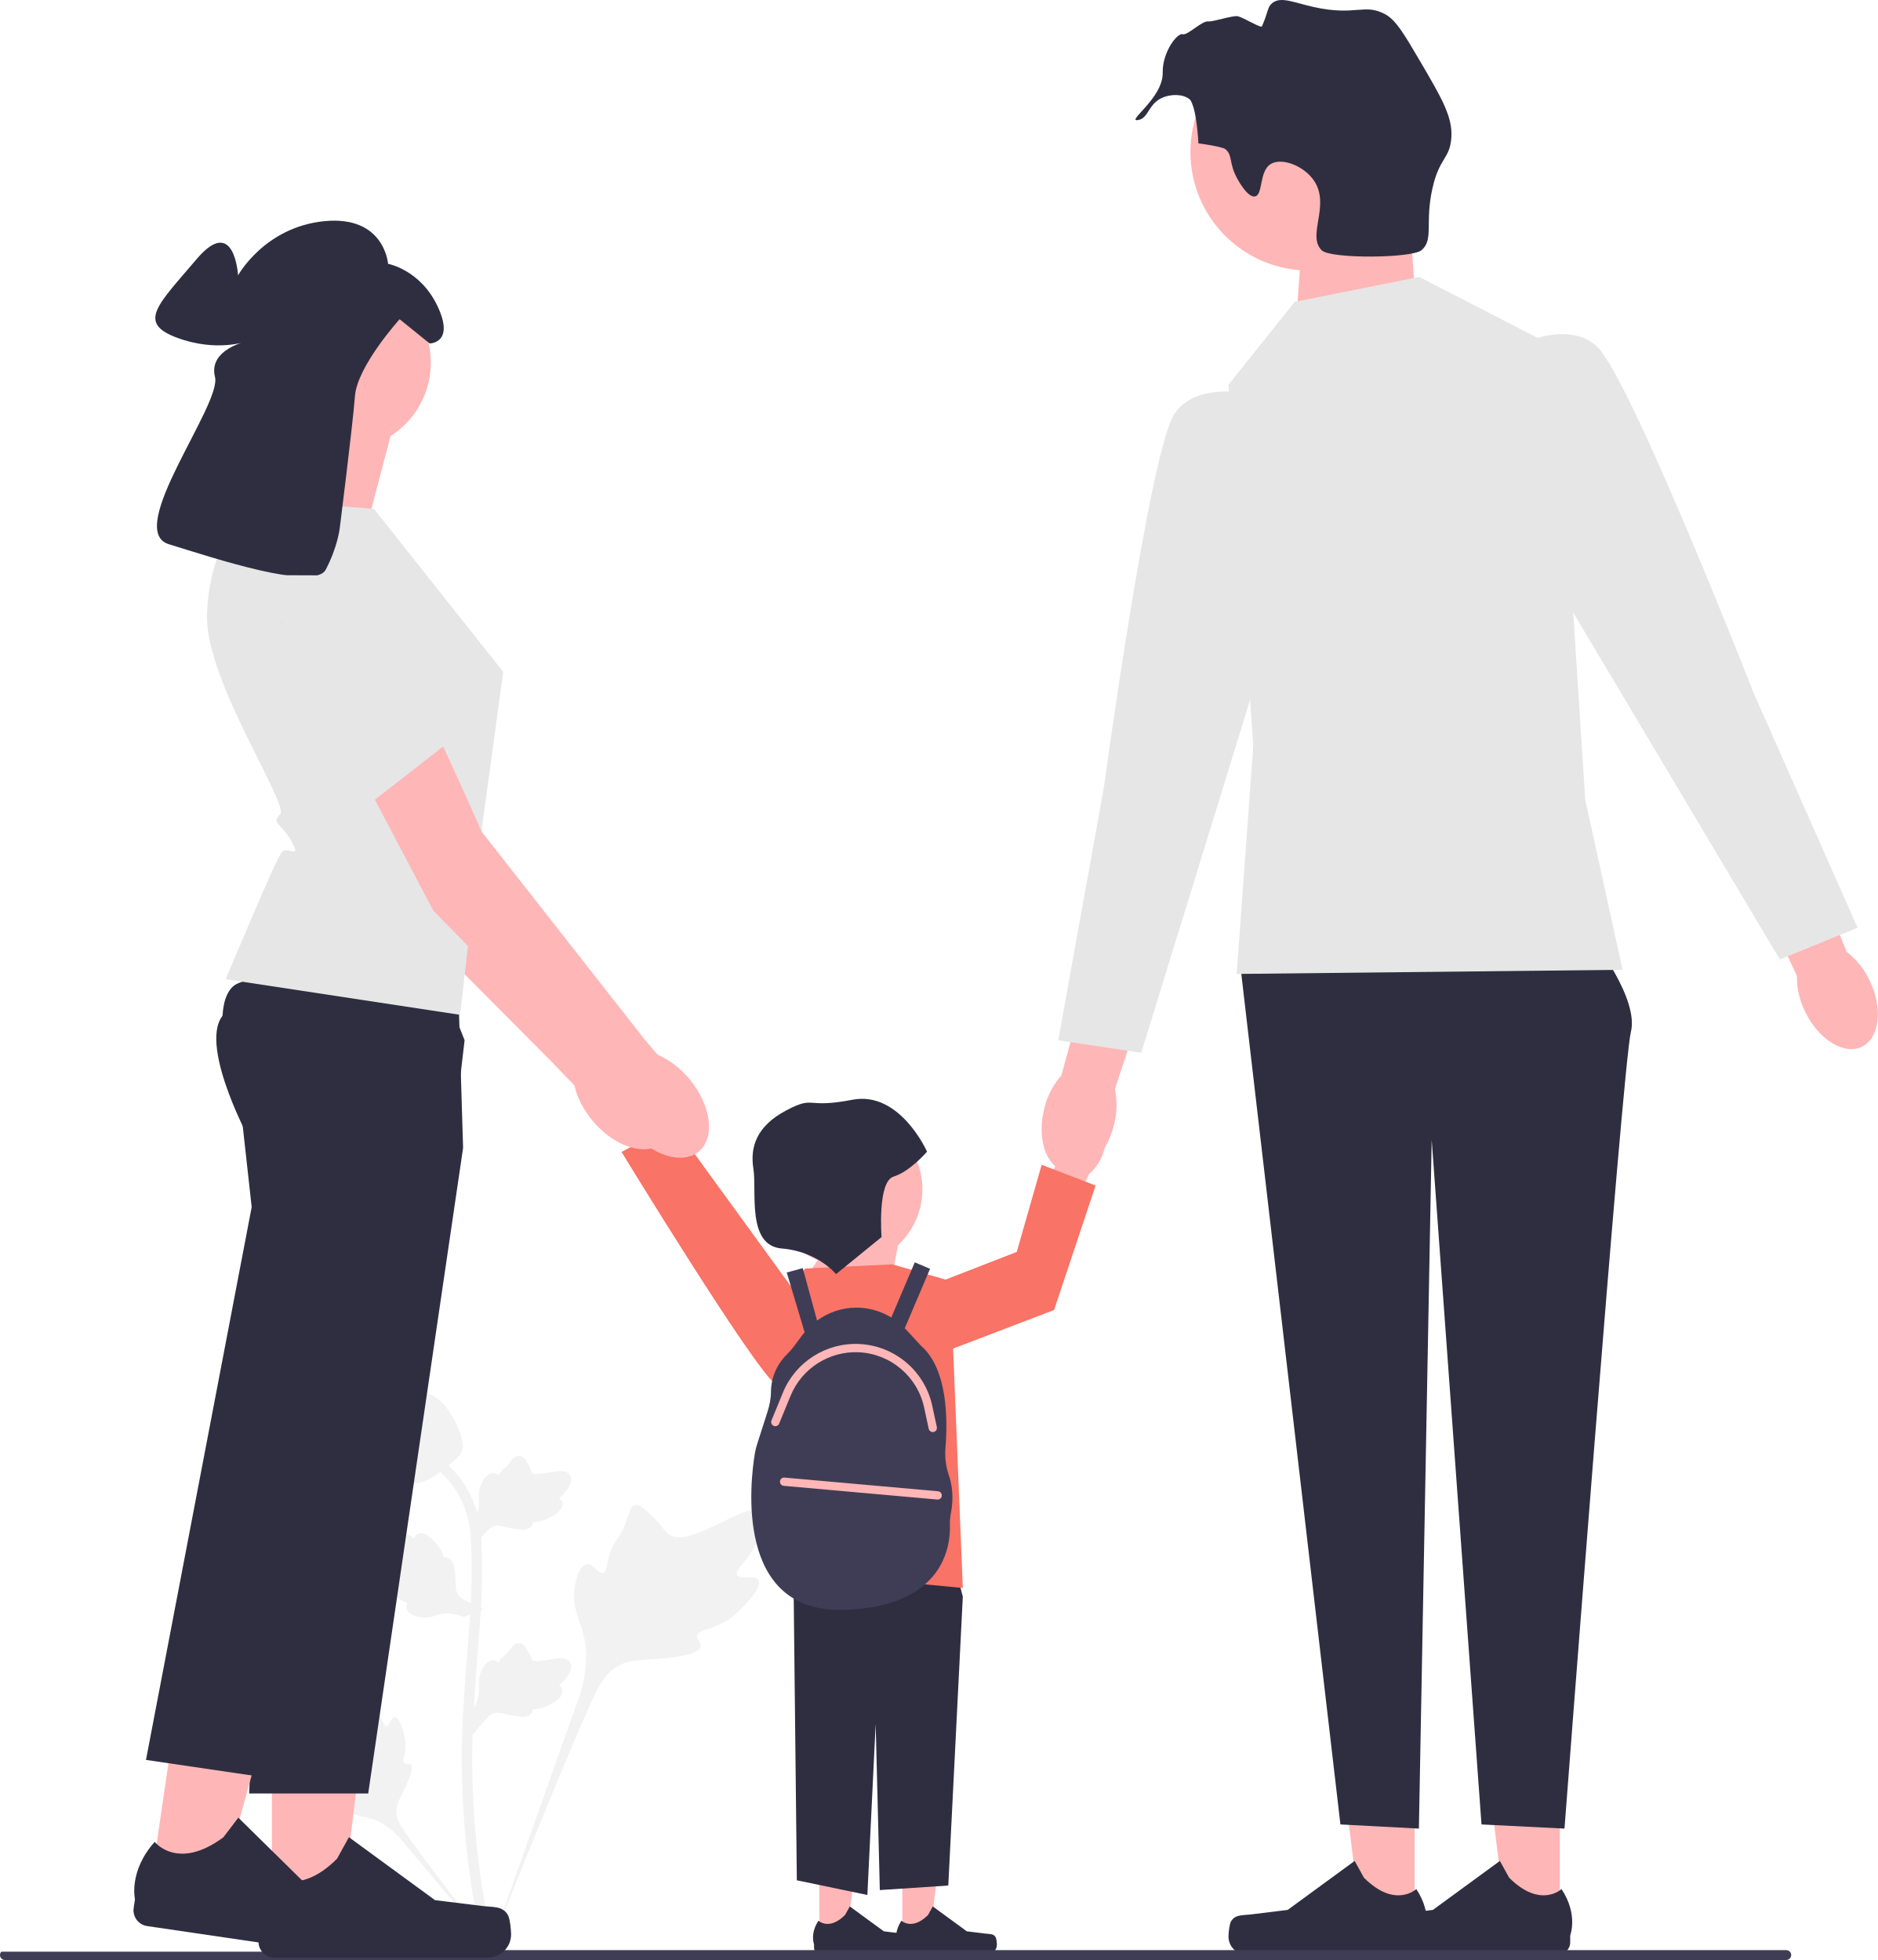
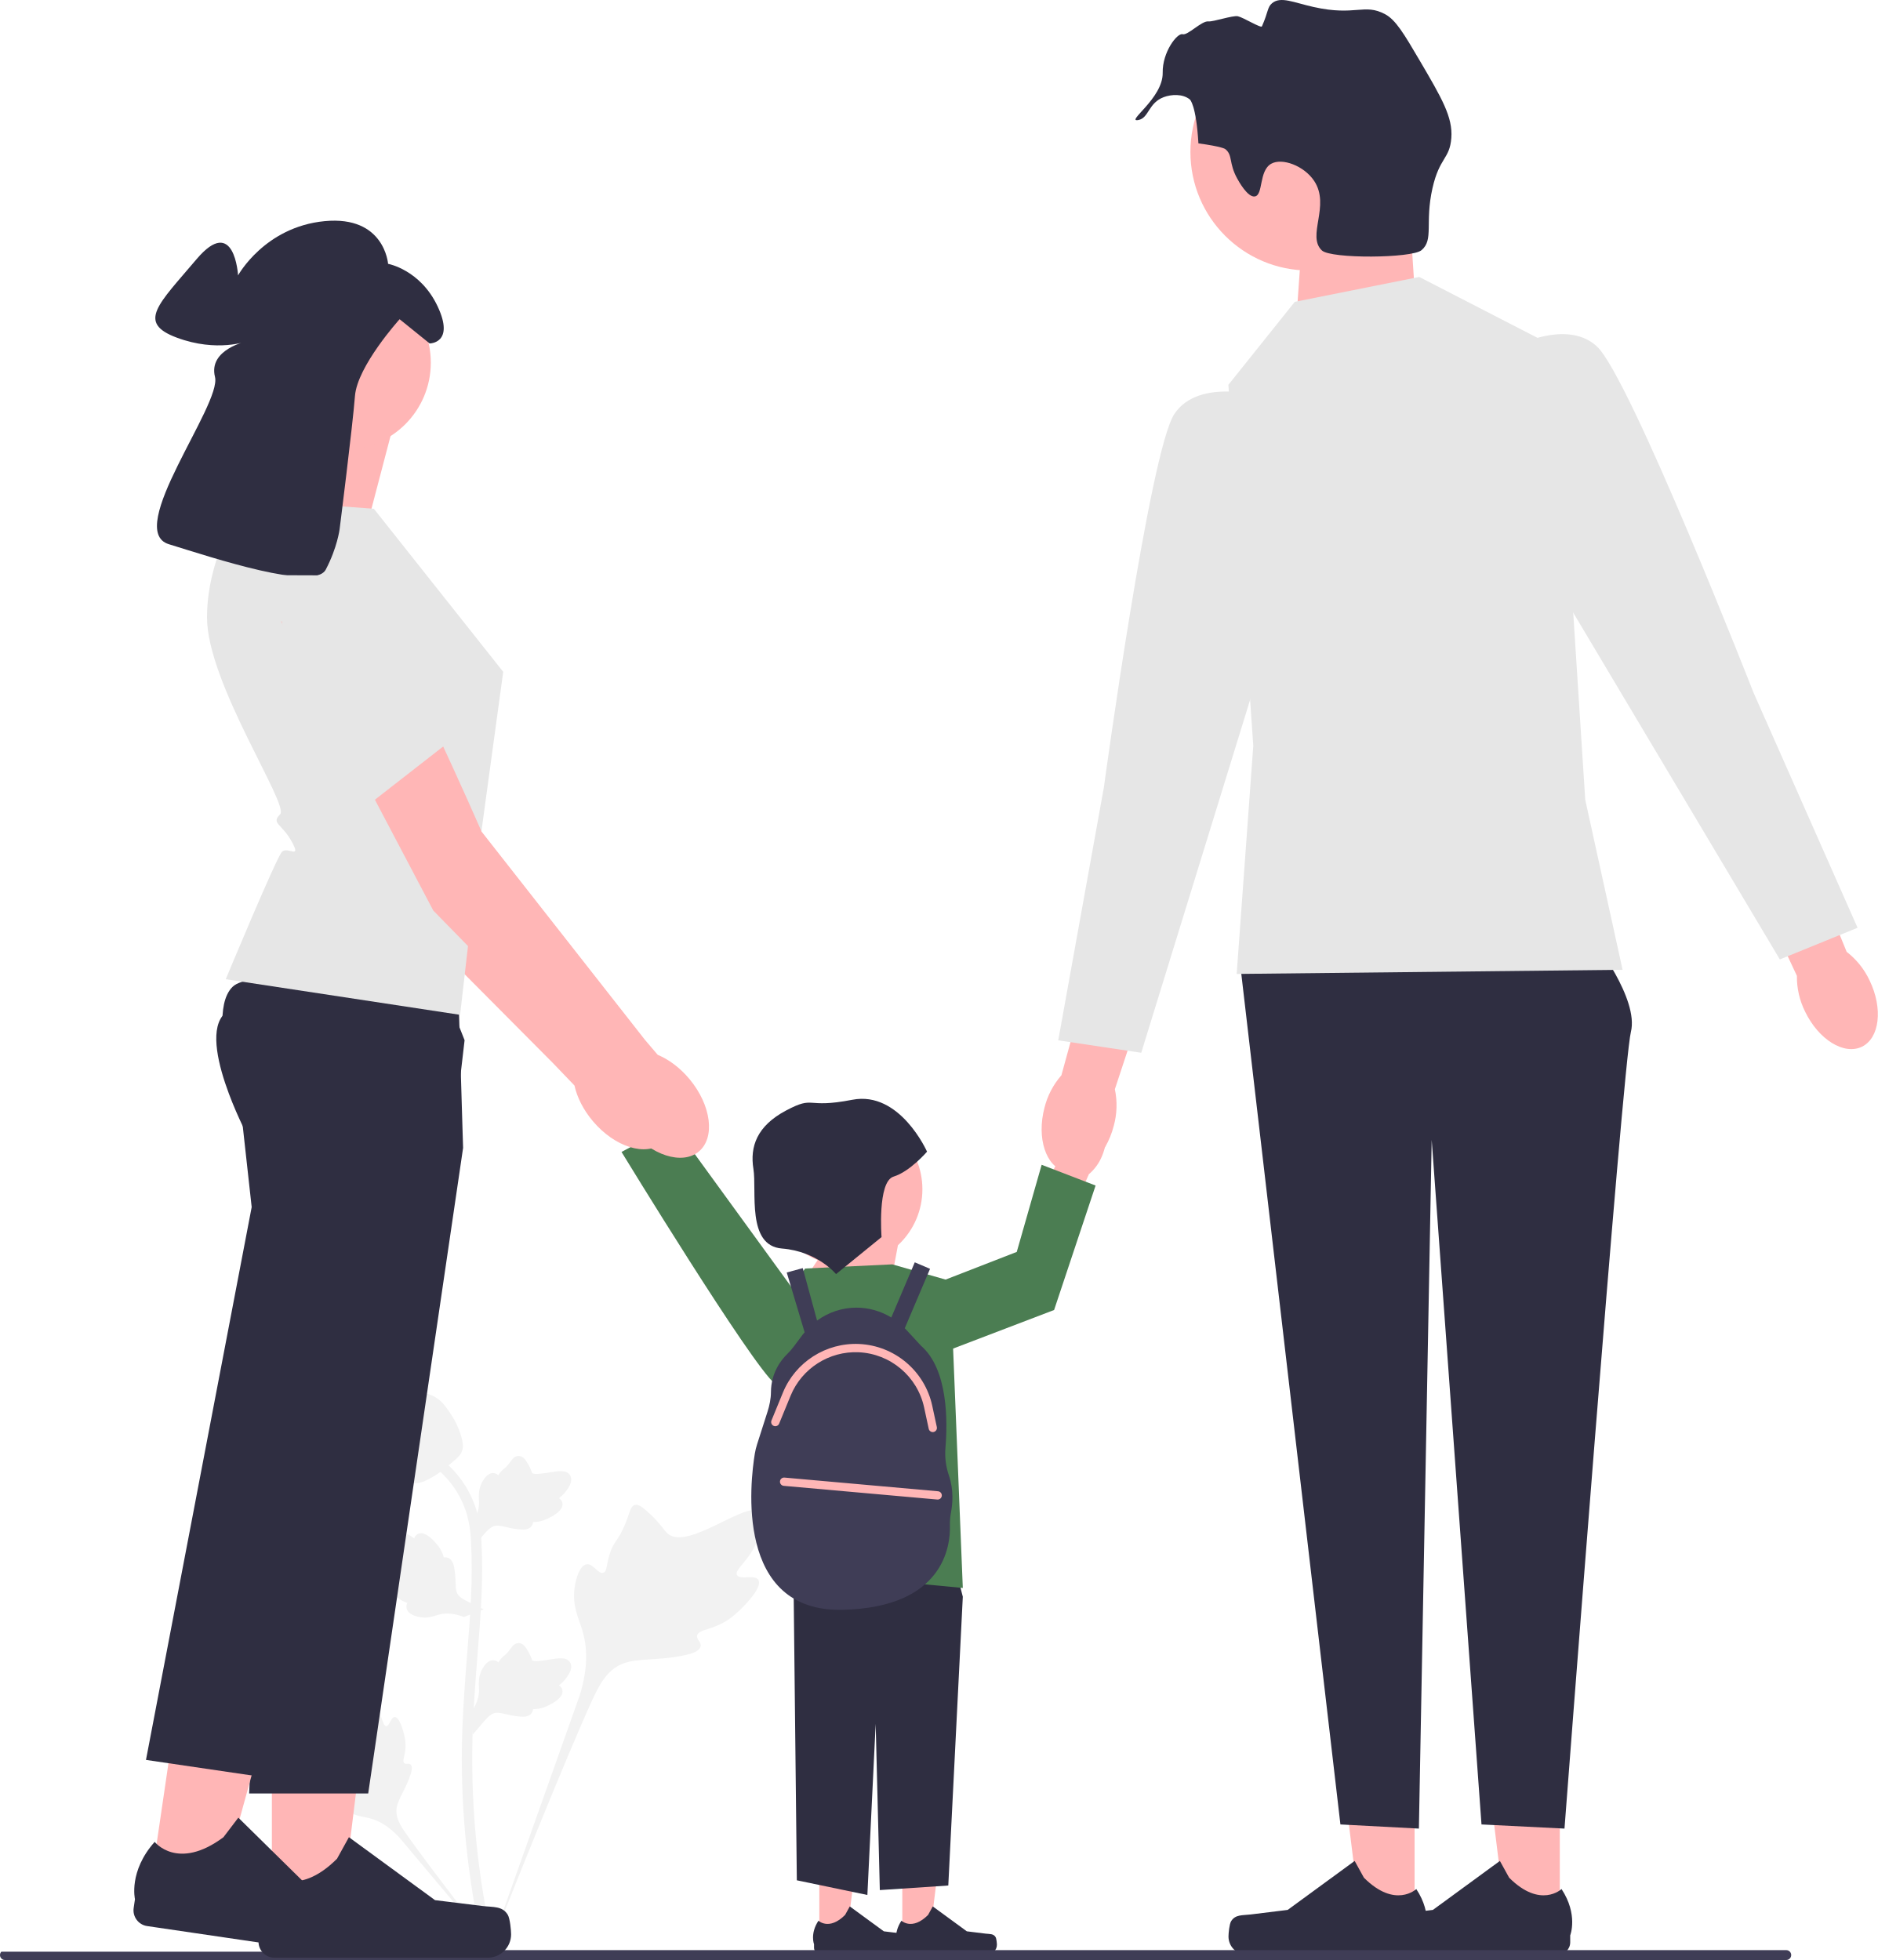
<svg xmlns="http://www.w3.org/2000/svg" id="uuid-458f87f7-3aad-4fc4-8c74-fb80c2b8fa34" width="452.553" height="472.429" viewBox="0 0 452.553 472.429">
  <g>
    <path d="M182.775,380.824c-.844-1.424-4.497,.101-5.168-1.191-.669-1.287,2.724-3.249,4.663-7.73,.35-.808,2.553-5.9,.922-7.472-3.092-2.978-17.24,9.313-22.191,5.29-1.087-.883-1.846-2.645-5.134-5.506-1.308-1.138-2.099-1.652-2.865-1.461-1.086,.271-1.172,1.725-2.337,4.584-1.747,4.287-2.78,4.028-3.798,7.449-.756,2.539-.583,4.016-1.472,4.303-1.258,.407-2.416-2.286-4.011-2.045-1.627,.246-2.611,3.382-2.922,5.73-.583,4.406,1.035,7.313,1.932,10.371,.975,3.322,1.553,8.375-.698,15.528l-22.277,62.766c4.918-12.879,19.158-48.185,25.142-61.305,1.727-3.787,3.635-7.629,7.551-9.145,3.77-1.46,8.949-.588,15.55-2.179,.771-.186,2.911-.73,3.18-1.988,.223-1.04-1.036-1.621-.842-2.595,.259-1.307,2.734-1.323,5.775-2.831,2.144-1.063,3.48-2.328,4.629-3.415,.346-.328,5.495-5.262,4.371-7.157h-0Z" fill="#f2f2f2" />
    <path d="M95.13,413.866c-.942,.004-1.248,2.236-2.076,2.193-.825-.043-.808-2.275-2.448-4.519-.296-.405-2.159-2.955-3.401-2.608-2.354,.658-.404,11.148-3.806,12.418-.747,.279-1.831,.143-4.184,.931-.936,.314-1.417,.554-1.544,.985-.18,.611,.508,1.073,1.575,2.47,1.6,2.094,1.175,2.527,2.56,4.013,1.028,1.104,1.803,1.445,1.687,1.964-.163,.735-1.819,.526-2.161,1.379-.349,.87,.907,2.257,1.969,3.087,1.994,1.558,3.888,1.602,5.647,2.044,1.912,.48,4.559,1.654,7.42,4.823l24.378,29.044c-4.902-6.13-18.122-23.306-22.835-30.029-1.361-1.941-2.696-3.985-2.31-6.345,.371-2.272,2.293-4.562,3.417-8.261,.131-.432,.481-1.639-.058-2.134-.446-.409-1.095,.041-1.517-.335-.567-.504,.14-1.724,.277-3.651,.097-1.359-.138-2.38-.341-3.258-.061-.265-.997-4.215-2.251-4.21v0Z" fill="#f2f2f2" />
    <path d="M113.929,418.086l-.568-5.068,.259-.384c1.2-1.777,1.812-3.512,1.819-5.159,.001-.262-.011-.524-.023-.79-.049-1.057-.11-2.371,.575-3.903,.384-.854,1.463-2.831,3.086-2.587,.437,.061,.767,.262,1.018,.497,.037-.059,.075-.117,.115-.181,.505-.771,.905-1.101,1.291-1.419,.296-.245,.602-.497,1.082-1.094,.21-.262,.374-.492,.513-.685,.42-.585,.968-1.282,1.935-1.27,1.033,.049,1.574,.903,1.932,1.468,.64,1.008,.93,1.735,1.122,2.217,.07,.176,.149,.374,.19,.436,.333,.489,3.038,.032,4.057-.135,2.289-.382,4.27-.712,5.087,.732,.585,1.033,.151,2.398-1.33,4.168-.461,.551-.952,.969-1.388,1.297,.361,.215,.684,.546,.815,1.065h0c.308,1.228-.748,2.459-3.137,3.663-.593,.301-1.392,.702-2.512,.896-.527,.091-1.002,.113-1.408,.125-.009,.235-.064,.489-.207,.751-.42,.771-1.293,1.138-2.61,1.05-1.449-.076-2.642-.352-3.694-.595-.919-.21-1.711-.389-2.332-.347-1.153,.093-2.041,1.016-3.083,2.212l-2.603,3.042h-0Z" fill="#f2f2f2" />
    <path d="M116.563,387.911l-4.758,1.835-.437-.153c-2.023-.71-3.857-.862-5.452-.451-.254,.065-.504,.143-.759,.223-1.01,.315-2.266,.708-3.922,.434-.924-.155-3.11-.697-3.285-2.329-.052-.438,.059-.809,.222-1.111-.066-.021-.133-.042-.204-.065-.874-.293-1.295-.597-1.7-.889-.312-.224-.633-.456-1.332-.769-.307-.137-.571-.237-.793-.322-.672-.258-1.486-.611-1.719-1.549-.215-1.011,.474-1.751,.93-2.241,.813-.875,1.442-1.34,1.86-1.648,.153-.112,.324-.239,.373-.294,.389-.446-.74-2.947-1.159-3.891-.95-2.118-1.772-3.95-.582-5.106,.851-.828,2.282-.754,4.369,.229,.65,.307,1.179,.675,1.607,1.013,.117-.404,.354-.8,.823-1.058h0c1.11-.61,2.569,.099,4.339,2.105,.442,.498,1.033,1.169,1.504,2.203,.221,.487,.363,.941,.478,1.331,.229-.051,.49-.063,.779,.009,.852,.21,1.429,.962,1.678,2.258,.294,1.421,.329,2.645,.362,3.724,.03,.942,.058,1.753,.255,2.344,.382,1.091,1.5,1.717,2.922,2.421l3.603,1.746-0,0Z" fill="#f2f2f2" />
    <path d="M113.929,372.979l-.568-5.068,.259-.384c1.2-1.777,1.812-3.512,1.819-5.159,.001-.262-.011-.524-.023-.79-.049-1.057-.11-2.371,.575-3.903,.384-.854,1.463-2.831,3.086-2.587,.437,.061,.767,.262,1.018,.497,.037-.059,.075-.117,.115-.181,.505-.771,.905-1.101,1.291-1.419,.296-.245,.602-.497,1.082-1.094,.21-.262,.374-.492,.513-.685,.42-.585,.968-1.282,1.935-1.27,1.033,.049,1.574,.903,1.932,1.468,.64,1.008,.93,1.735,1.122,2.217,.07,.176,.149,.374,.19,.436,.333,.489,3.038,.032,4.057-.135,2.289-.382,4.27-.712,5.087,.732,.585,1.033,.151,2.398-1.33,4.168-.461,.551-.952,.969-1.388,1.297,.361,.215,.684,.546,.815,1.065h0c.308,1.228-.748,2.459-3.137,3.663-.593,.301-1.392,.702-2.512,.896-.527,.091-1.002,.113-1.408,.125-.009,.235-.064,.489-.207,.751-.42,.771-1.293,1.138-2.61,1.05-1.449-.076-2.642-.352-3.694-.595-.919-.21-1.711-.389-2.332-.347-1.153,.093-2.041,1.016-3.083,2.212l-2.603,3.042h-0Z" fill="#f2f2f2" />
    <path d="M119.115,471.357l-1.062-.666-.257-1.226,.257,1.226-1.238,.142c-.02-.115-.087-.379-.188-.793-.554-2.266-2.244-9.162-3.654-20.023-.984-7.581-1.541-15.376-1.656-23.17-.115-7.807,.255-13.717,.551-18.467,.224-3.583,.496-6.994,.762-10.317,.71-8.878,1.379-17.265,.881-26.55-.11-2.073-.341-6.387-2.862-10.978-1.462-2.663-3.476-5.027-5.987-7.023l1.561-1.963c2.771,2.207,5,4.826,6.623,7.782,2.795,5.09,3.047,9.791,3.168,12.05,.507,9.449-.17,17.916-.887,26.88-.264,3.311-.536,6.708-.759,10.276-.294,4.706-.66,10.565-.546,18.271,.113,7.701,.663,15.4,1.634,22.886,1.392,10.724,3.058,17.517,3.605,19.749,.291,1.192,.352,1.441,.054,1.914v-0Z" fill="#f2f2f2" />
    <path d="M100.066,357.494c-.103,0-.207-.002-.312-.01-2.134-.115-4.11-1.392-5.875-3.796-.827-1.131-1.251-2.42-2.095-4.992-.131-.396-.767-2.408-1.154-5.176-.253-1.808-.221-2.565,.137-3.233,.398-.744,1.041-1.263,1.766-1.613-.032-.24-.006-.487,.098-.739,.427-1.045,1.563-.908,2.177-.842,.311,.039,.699,.091,1.117,.069,.658-.032,1.012-.228,1.548-.521,.513-.281,1.15-.631,2.096-.825,1.865-.389,3.427,.14,3.942,.313,2.71,.903,4.046,3.01,5.593,5.45,.308,.489,1.367,2.271,2.065,4.713,.504,1.762,.433,2.545,.281,3.128-.308,1.197-1.036,1.882-2.885,3.394-1.931,1.583-2.9,2.376-3.732,2.858-1.937,1.118-3.153,1.821-4.768,1.821v0Z" fill="#f2f2f2" />
  </g>
  <g>
    <polygon points="217.451 467.068 224.014 467.067 227.135 441.755 217.45 441.756 217.451 467.068" fill="#ffb6b6" />
    <path d="M239.935,466.919h0c.204,.344,.312,1.455,.312,1.855h0c0,1.23-.997,2.227-2.227,2.227h-20.323c-.839,0-1.519-.68-1.519-1.519v-.846s-1.005-2.543,1.065-5.677c0,0,2.573,2.454,6.417-1.39l1.134-2.054,8.206,6.001,4.548,.56c.995,.122,1.877-.019,2.389,.843h0Z" fill="#2f2e41" />
  </g>
  <g>
    <polygon points="197.451 467.068 204.014 467.067 207.135 441.755 197.45 441.756 197.451 467.068" fill="#ffb6b6" />
    <path d="M219.935,466.919h0c.204,.344,.312,1.455,.312,1.855h0c0,1.23-.997,2.227-2.227,2.227h-20.323c-.839,0-1.519-.68-1.519-1.519v-.846s-1.005-2.543,1.065-5.677c0,0,2.573,2.454,6.417-1.39l1.134-2.054,8.206,6.001,4.548,.56c.995,.122,1.877-.019,2.389,.843h0Z" fill="#2f2e41" />
  </g>
  <polygon points="225.032 357.755 232.032 384.862 228.532 454.472 212.032 455.576 211.032 415.505 209.032 456.755 192.032 453.219 191.032 362.469 225.032 357.755" fill="#2f2e41" />
  <g>
    <path id="uuid-f560b4a3-9a95-4199-88c1-6c6c96ee74ab" d="M157.268,266.488c-2.259-3.963-6.134-6.011-8.656-4.573-2.522,1.438-2.735,5.816-.475,9.78,.881,1.596,2.131,2.958,3.647,3.972l9.782,16.672,7.726-4.757-10.463-15.931c-.1-1.821-.635-3.591-1.559-5.163Z" fill="#ffb6b6" />
-     <path d="M201.722,325.344s-9.271,12.778-14.941,8.212c-5.67-4.566-36.998-55.894-36.998-55.894l12.433-6.663,39.506,54.346Z" fill="#f97366" />
+     <path d="M201.722,325.344s-9.271,12.778-14.941,8.212c-5.67-4.566-36.998-55.894-36.998-55.894l12.433-6.663,39.506,54.346Z" fill="#4b7d52" />
  </g>
  <polygon points="193.032 309.755 205.032 291.755 217.032 296.755 214.032 312.755 193.032 309.755" fill="#ffb6b6" />
-   <polygon points="194.032 305.755 215.032 304.755 229.032 308.755 232.032 382.755 190.032 378.755 190.032 339.731 184.032 319.755 194.032 305.755" fill="#f97366" />
+   <polygon points="194.032 305.755 215.032 304.755 229.032 308.755 232.032 382.755 190.032 378.755 190.032 339.731 184.032 319.755 194.032 305.755" fill="#4b7d52" />
  <path d="M228.69,355.671c-.738-2.152-1.032-4.425-.842-6.692,.537-6.398,.638-18.934-5.883-24.598l-3.683-3.99c-.077-.083-.163-.154-.241-.235l6.095-14.326-3.682-1.565-5.657,13.296c-2.509-1.527-5.403-2.372-8.396-2.372-3.457,0-6.762,1.128-9.493,3.112l-3.45-12.639-3.859,1.054,4.314,14.414c-.157,.191-.328,.367-.477,.567l-2.107,2.828c-.513,.689-1.079,1.328-1.693,1.929-1.294,1.267-3.817,4.343-3.842,9.079-.008,1.62-.341,3.221-.835,4.764l-2.505,7.828c-.235,.735-.42,1.483-.545,2.245-1.104,6.703-4.927,38.283,21.201,37.651,24.357-.589,25.96-15.42,25.818-20.346-.031-1.069,.065-2.129,.264-3.18,.365-1.927,.694-5.336-.502-8.824Z" fill="#3f3d56" />
  <polygon points="338.723 36.017 341.001 71.183 312.36 77.755 314.355 49.321 338.723 36.017" fill="#ffb6b6" />
  <g>
    <polygon points="340.904 463.408 327.994 463.407 321.852 413.611 340.906 413.612 340.904 463.408" fill="#ffb6b6" />
    <path d="M296.673,463.115h0c-.402,.677-.614,2.862-.614,3.649h0c0,2.42,1.962,4.382,4.382,4.382h39.981c1.651,0,2.989-1.338,2.989-2.989v-1.665s1.978-5.003-2.094-11.169c0,0-5.061,4.828-12.623-2.734l-2.23-4.04-16.142,11.806-8.947,1.101c-1.958,.241-3.693-.037-4.7,1.658h-0Z" fill="#2f2e41" />
  </g>
  <g>
    <polygon points="375.904 463.408 362.994 463.407 356.852 413.611 375.906 413.612 375.904 463.408" fill="#ffb6b6" />
    <path d="M331.673,463.115h0c-.402,.677-.614,2.862-.614,3.649h0c0,2.42,1.962,4.382,4.382,4.382h39.981c1.651,0,2.989-1.338,2.989-2.989v-1.665s1.978-5.003-2.094-11.169c0,0-5.061,4.828-12.623-2.734l-2.23-4.04-16.142,11.806-8.947,1.101c-1.958,.241-3.693-.037-4.7,1.658h-0Z" fill="#2f2e41" />
  </g>
  <path d="M384.032,226.755s11,14,9,22-16,192-16,192l-20-1-12-165-3.087,166-18.913-1-24-206,85-7Z" fill="#2f2e41" />
  <path id="uuid-35c49308-43d3-4982-a82f-2c4b488719d7" d="M268.405,271.394c-1.891,7.248-7.164,12.147-11.776,10.943s-6.817-8.055-4.925-15.306c.716-2.907,2.118-5.599,4.089-7.853l8.4-30.609,14.28,4.248-9.797,29.724c.618,2.93,.525,5.966-.271,8.852Z" fill="#ffb6b6" />
  <circle cx="315.458" cy="36.626" r="28.574" fill="#ffb6b6" />
  <polygon points="312.032 72.755 342.032 66.755 375.032 83.755 382.032 192.755 391.032 233.755 298.032 234.755 302.032 179.755 296.032 92.755 312.032 72.755" fill="#e6e6e6" />
  <path d="M305.032,95.755s-16-5-22,4c-6,9-17,90-17,90l-11,61,20,3,33-107-3-51Z" fill="#e6e6e6" />
  <g>
    <path id="uuid-bde1eca8-243b-424d-9fdc-27c2181c111a" d="M450.565,236.336c3.26,6.744,2.423,13.893-1.869,15.967s-10.413-1.712-13.674-8.459c-1.339-2.677-2.018-5.636-1.979-8.63l-13.452-28.749,13.626-6.025,11.815,28.981c2.37,1.83,4.268,4.201,5.534,6.915Z" fill="#ffb6b6" />
    <path d="M362.508,84.791s14.369-8.633,22.323-1.303c7.954,7.331,37.751,83.45,37.751,83.45l25.079,56.684-18.728,7.633-57.31-96.196-9.115-50.268Z" fill="#e6e6e6" />
  </g>
  <path d="M431.67,471.239c0,.66-.53,1.19-1.19,1.19H1.19c-.66,0-1.19-.53-1.19-1.19,0-.32,.12-.6,.32-.81H90.04c1.91,0,3.78-.13,5.62-.38H430.48c.66,0,1.19,.53,1.19,1.19Z" fill="#3f3d56" />
  <path id="uuid-76bcf24f-af63-48e1-b762-2a44b8a9d8fc" d="M255.902,274.545c1.785-4.198,5.397-6.68,8.069-5.544,2.672,1.136,3.39,5.46,1.604,9.659-.69,1.687-1.775,3.185-3.162,4.367l-7.786,17.692-8.225-3.831,8.549-17.035c-.111-1.82,.215-3.641,.951-5.309Z" fill="#ffb6b6" />
  <circle cx="203.899" cy="286.652" r="18.393" fill="#ffb6b6" />
-   <polygon points="227.032 308.755 245.032 301.755 251.032 280.755 264.032 285.755 254.032 315.755 227.032 326.07 227.032 308.755" fill="#f97366" />
+   <polygon points="227.032 308.755 245.032 301.755 251.032 280.755 264.032 285.755 254.032 315.755 227.032 326.07 227.032 308.755" fill="#4b7d52" />
  <path d="M201.48,307.103l10.97-8.925s-1.038-13.376,2.905-14.579,8.056-6.008,8.056-6.008c0,0-6.527-14.744-18.016-12.507-11.489,2.237-8.867-1.166-15.948,2.583-7.08,3.749-8.74,8.752-7.879,14.068,.861,5.316-1.702,18.523,6.873,19.203s13.038,6.165,13.038,6.165Z" fill="#2f2e41" />
  <path d="M298.152,43.023c-2.085-3.803-1.003-5.618-2.884-7.104-0-0-.757-.598-6.456-1.36h0c-.545-9.326-2.055-10.572-2.055-10.572-1.741-1.436-4.51-1.236-6.275-.584-3.733,1.38-3.604,5.015-6.083,5.511-3.425,.685,5.912-5.17,5.803-11.363-.089-5.052,3.529-9.662,4.79-9.302,1.25,.357,4.6-3.282,6.237-3.091,1.118,.13,5.858-1.495,7.078-1.241,1.332,.278,5.585,2.948,5.812,2.434,1.579-3.574,1.283-4.624,2.457-5.589,2.081-1.709,5.138-.159,10.041,.934,10.088,2.249,12.137-.973,17.183,1.725,2.549,1.363,4.511,4.646,8.33,11.156,5.342,9.104,8.012,13.656,7.63,18.686-.39,5.13-2.847,4.606-4.544,12.11-1.889,8.354,.382,12.424-2.656,14.944-2.348,1.948-21.815,2.098-23.993,.05-3.728-3.507,2.099-10.784-1.859-16.757-2.43-3.667-7.748-5.636-10.376-4.13-2.972,1.703-1.872,7.488-3.897,7.866-1.734,.324-3.919-3.66-4.282-4.323Z" fill="#2f2e41" />
  <g>
    <g>
      <path d="M159.66,275.482c3.98-3.363,2.924-11.159-2.361-17.414-2.313-2.738-5.053-4.726-7.736-5.815l-3.084-3.559-39.827-49.902s-22.055-49.642-28.566-55.005c-6.511-5.363-14.171-2.571-14.171-2.571l-5.977,7.394,37.243,69.312,38.116,38.359,5.145,5.365c.625,2.827,2.128,5.861,4.441,8.599,5.284,6.255,12.794,8.6,16.775,5.237Z" fill="#ffb6b6" />
      <polygon points="84.482 153.017 94.462 167.655 108.79 188.86 83.045 197.766 60.314 158.762 84.482 153.017" fill="#e6e6e6" />
    </g>
    <path d="M94.615,103.201l-7.228,27.559-27.559-5.421s10.843-19.878,8.132-28.914l26.655,6.777Z" fill="#ffb6b6" />
    <g>
      <polygon points="65.523 461.928 82.119 461.927 90.013 397.914 65.52 397.916 65.523 461.928" fill="#ffb6b6" />
      <path d="M122.382,461.552h0c.517,.87,.789,3.679,.789,4.691h0c0,3.111-2.522,5.633-5.633,5.633h-51.394c-2.122,0-3.843-1.72-3.843-3.843v-2.14s-2.542-6.431,2.692-14.357c0,0,6.506,6.207,16.227-3.515l2.867-5.193,20.751,15.176,11.502,1.416c2.516,.31,4.747-.048,6.042,2.132h0Z" fill="#2f2e41" />
    </g>
    <path d="M111.603,276.676l-22.868,155.614h-28.691l3.815-88.828,2.008-46.707-5.823-22.232s-2.655-4.942-4.892-10.932c-2.521-6.76-4.512-14.864-1.556-18.707,1.088-1.417,3.915-2.465,7.758-3.246,2.348-.48,5.081-.853,8.032-1.143,16.967-1.679,41.101-.63,41.101-.63l.614,20.247,.34,11.306,.162,5.26Z" fill="#2f2e41" />
    <g>
      <polygon points="36.29 454.318 52.709 456.73 69.831 394.547 45.597 390.986 36.29 454.318" fill="#ffb6b6" />
      <path d="M92.598,462.216h0c.385,.936,.246,3.755,.099,4.756h0c-.452,3.078-3.314,5.206-6.392,4.753l-50.848-7.476c-2.1-.309-3.551-2.261-3.243-4.361l.311-2.117s-1.58-6.732,4.752-13.813c0,0,5.534,7.087,16.566-1.117l3.592-4.721,18.323,18.033,11.174,3.074c2.445,.672,4.704,.643,5.667,2.988l0,0Z" fill="#2f2e41" />
    </g>
    <path d="M111.963,250.724l-3.137,27.012-17.105,56.922-28.158,93.713-28.383-4.171,25.473-133.245-2.522-22.848s-.821-2.271-1.763-5.596c-1.869-6.578-4.213-17.29-1.634-22.754,.348-.743,.785-1.387,1.326-1.909,1.014-.984,3.076-1.581,5.838-1.898,11.545-1.305,35.32,2.427,45.9,4.259l4.165,10.516Z" fill="#2f2e41" />
    <path d="M90.097,122.628l31.173,39.305-5.596,40.979-4.795,41.697-56.472-8.584s12.198-29.366,13.553-30.721,4.76,1.992,2.38-2.392c-2.38-4.384-5.091-4.384-2.832-6.643s-17.619-31.625-17.619-47.437c0-15.812,9.487-28.462,9.487-28.462l30.721,2.259Z" fill="#e6e6e6" />
    <circle cx="82.824" cy="87.406" r="21" fill="#ffb6b6" />
    <path d="M81.843,127.556s3.142-24.864,3.699-32.094c.556-7.231,10.763-18.519,10.763-18.519l7.231,5.84s6.118,0,1.947-8.899c-4.171-8.899-11.958-10.29-11.958-10.29,0,0-.834-11.68-15.295-10.29-14.461,1.39-20.857,13.071-20.857,13.071,0,0-.834-14.739-10.012-3.893-9.177,10.846-14.461,15.295-4.728,18.911,9.733,3.615,16.964,.834,16.964,.834,0,0-9.455,1.947-7.787,8.621,1.669,6.674-21.97,36.987-11.124,40.324,10.846,3.337,35.04,11.402,37.821,6.118,2.781-5.284,3.337-9.733,3.337-9.733Z" fill="#2f2e41" />
    <path d="M168.407,277.564c4.008-3.329,3.017-11.134-2.215-17.433-2.29-2.757-5.013-4.769-7.687-5.88l-3.054-3.585-39.407-50.234s-21.639-49.825-28.104-55.242c-6.465-5.417-14.149-2.689-14.149-2.689l-6.038,7.344,36.661,69.622,37.793,38.677,5.1,5.408c.601,2.833,2.079,5.879,4.369,8.636,5.231,6.299,12.722,8.706,16.73,5.377Z" fill="#ffb6b6" />
    <path d="M65.466,138.639s9.647,50.062,20.624,57.442l21.875-17.057s1.914-.082-1.649-4.107c-3.563-4.024-2.651-12.667-2.651-12.667,0,0,1.603,2.074-1.885-.805-3.488-2.879-.241-22.682-.241-22.682l-36.074-.123Z" fill="#e6e6e6" />
  </g>
  <path d="M224.793,345.181c-.461,0-.876-.32-.977-.79l-1.1-5.108c-1.616-7.512-8.106-12.998-15.783-13.34-7.112-.319-13.703,3.894-16.404,10.478l-2.759,6.725c-.209,.512-.792,.755-1.305,.546-.511-.21-.755-.794-.545-1.305l2.759-6.725c3.021-7.363,10.384-12.065,18.344-11.717,8.584,.383,15.841,6.518,17.648,14.917l1.1,5.108c.116,.54-.228,1.072-.767,1.188-.071,.015-.143,.022-.212,.022Z" fill="#ffb6b6" />
  <path d="M225.973,361.444c-.029,0-.06-.001-.09-.004l-37.005-3.3c-.55-.049-.956-.535-.907-1.085,.05-.55,.53-.954,1.085-.907l37.005,3.3c.55,.049,.956,.535,.907,1.085-.047,.52-.482,.911-.995,.911Z" fill="#ffb6b6" />
</svg>
